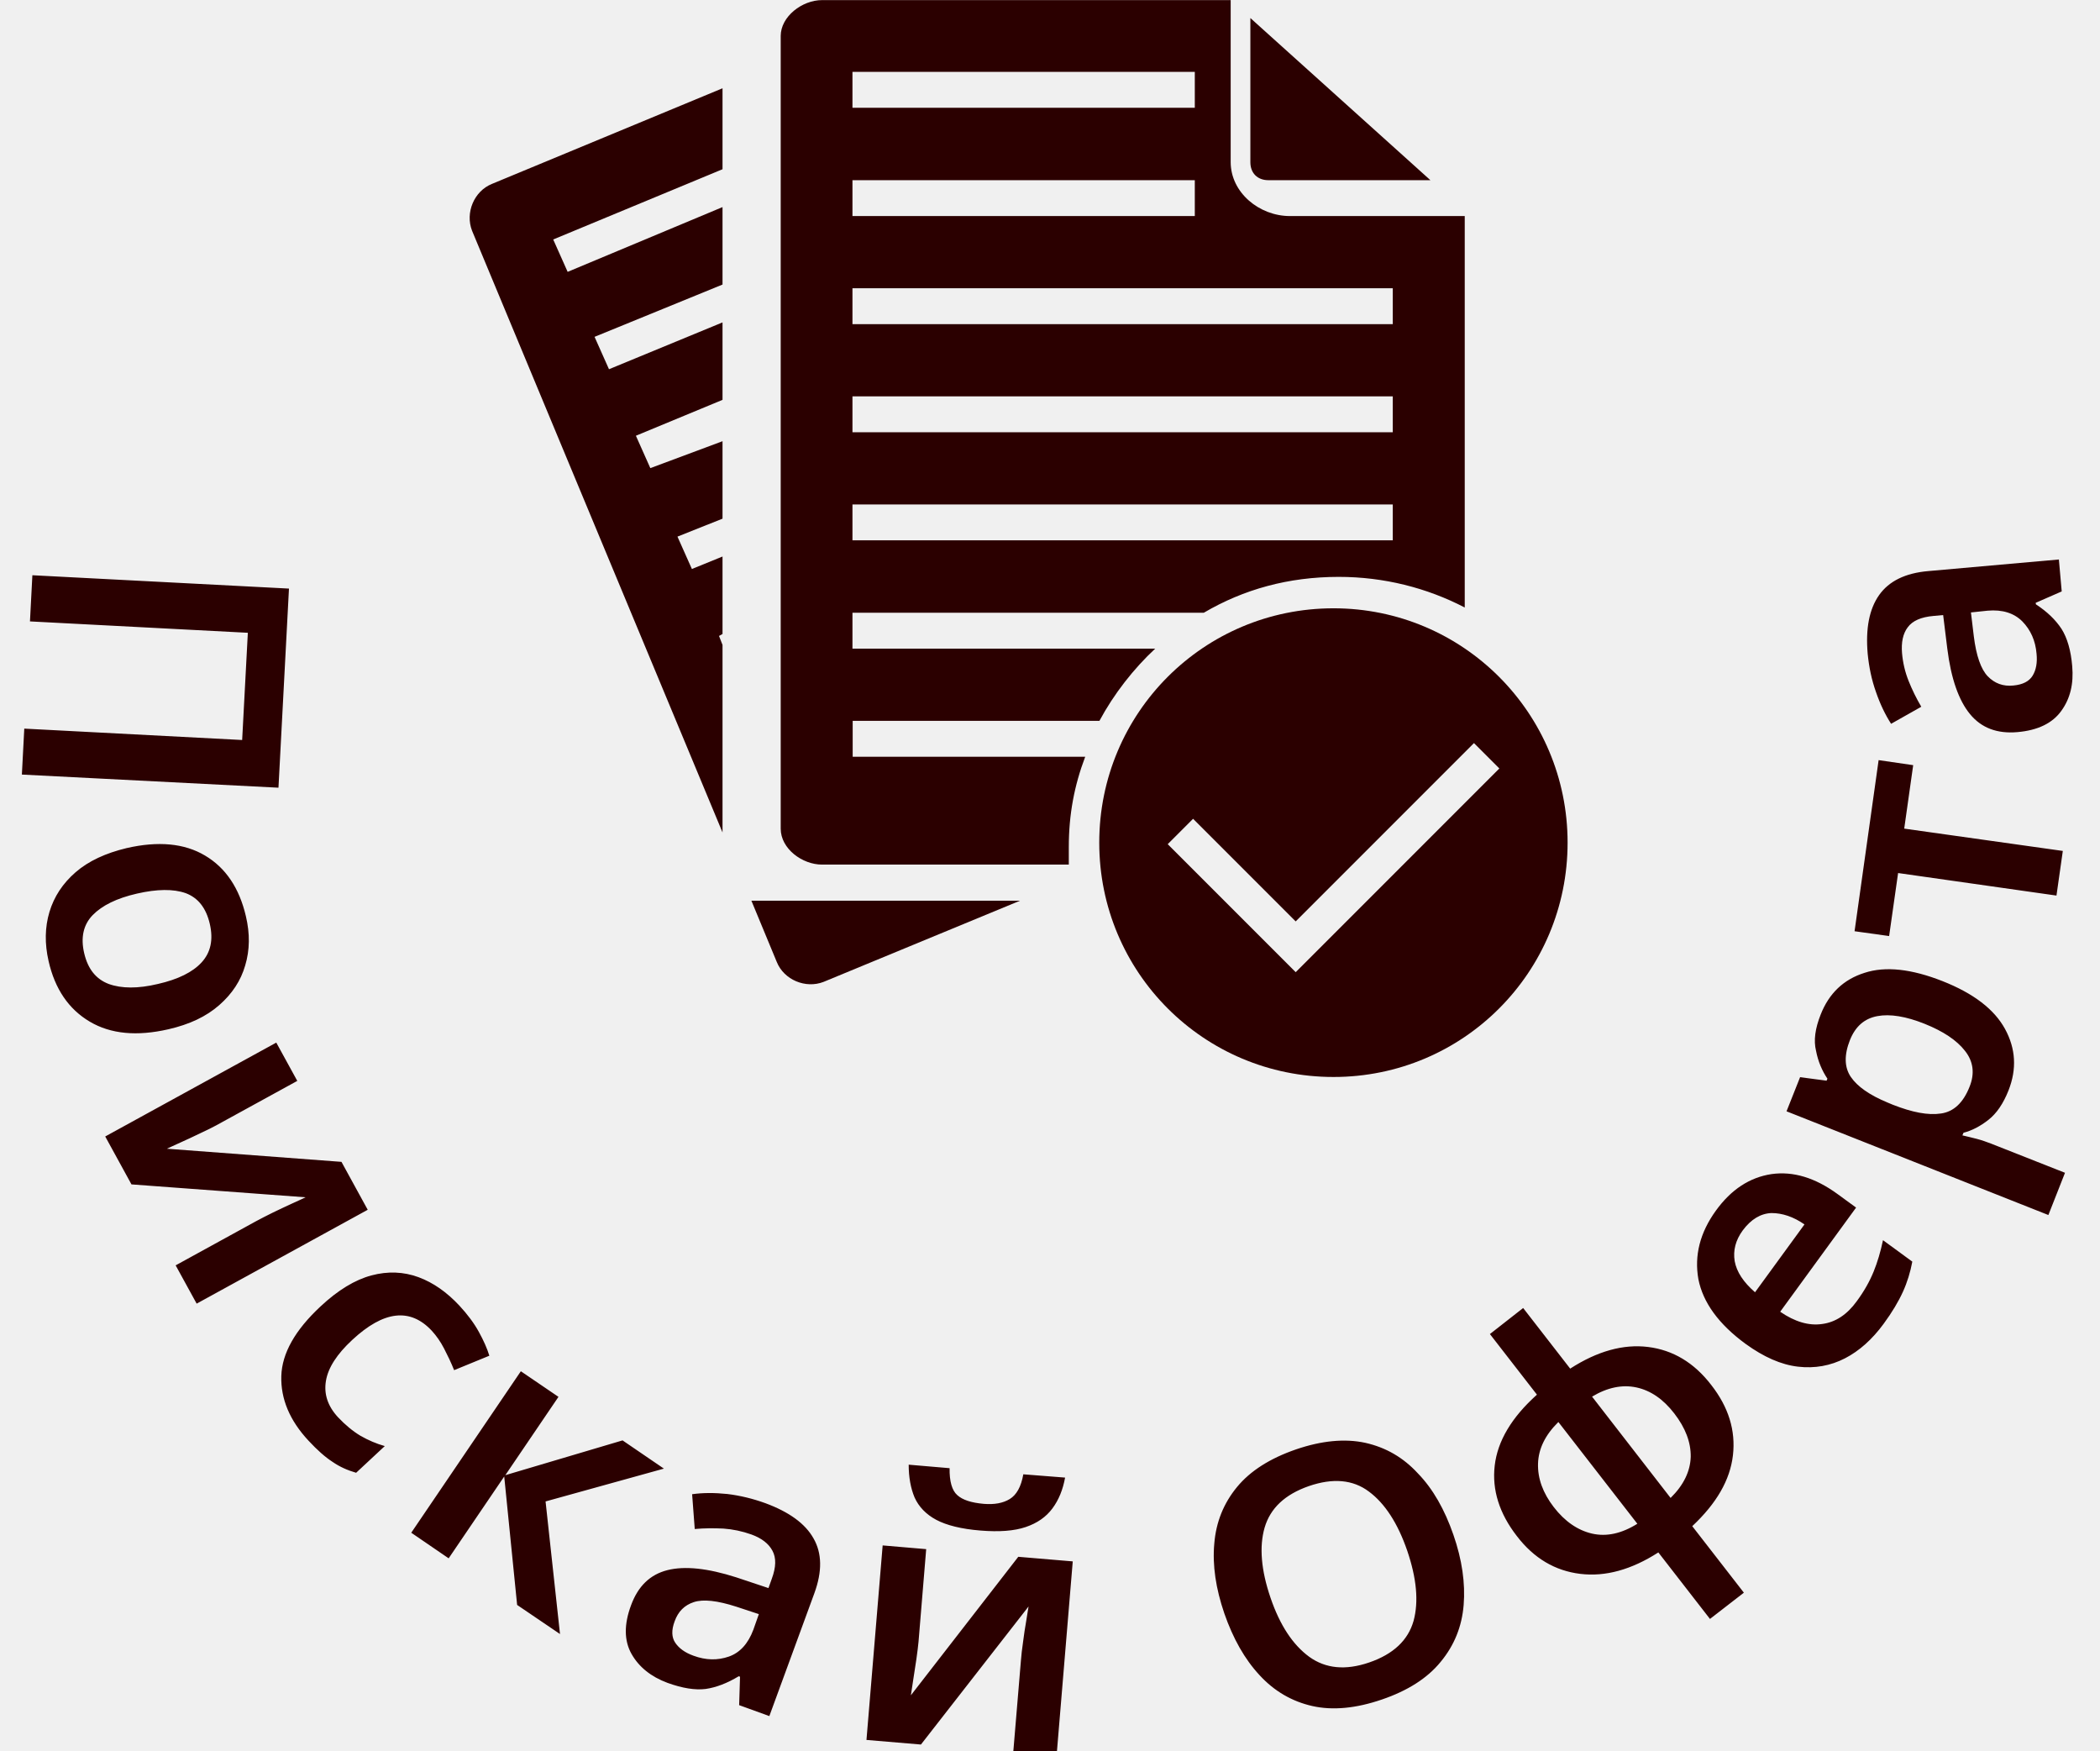
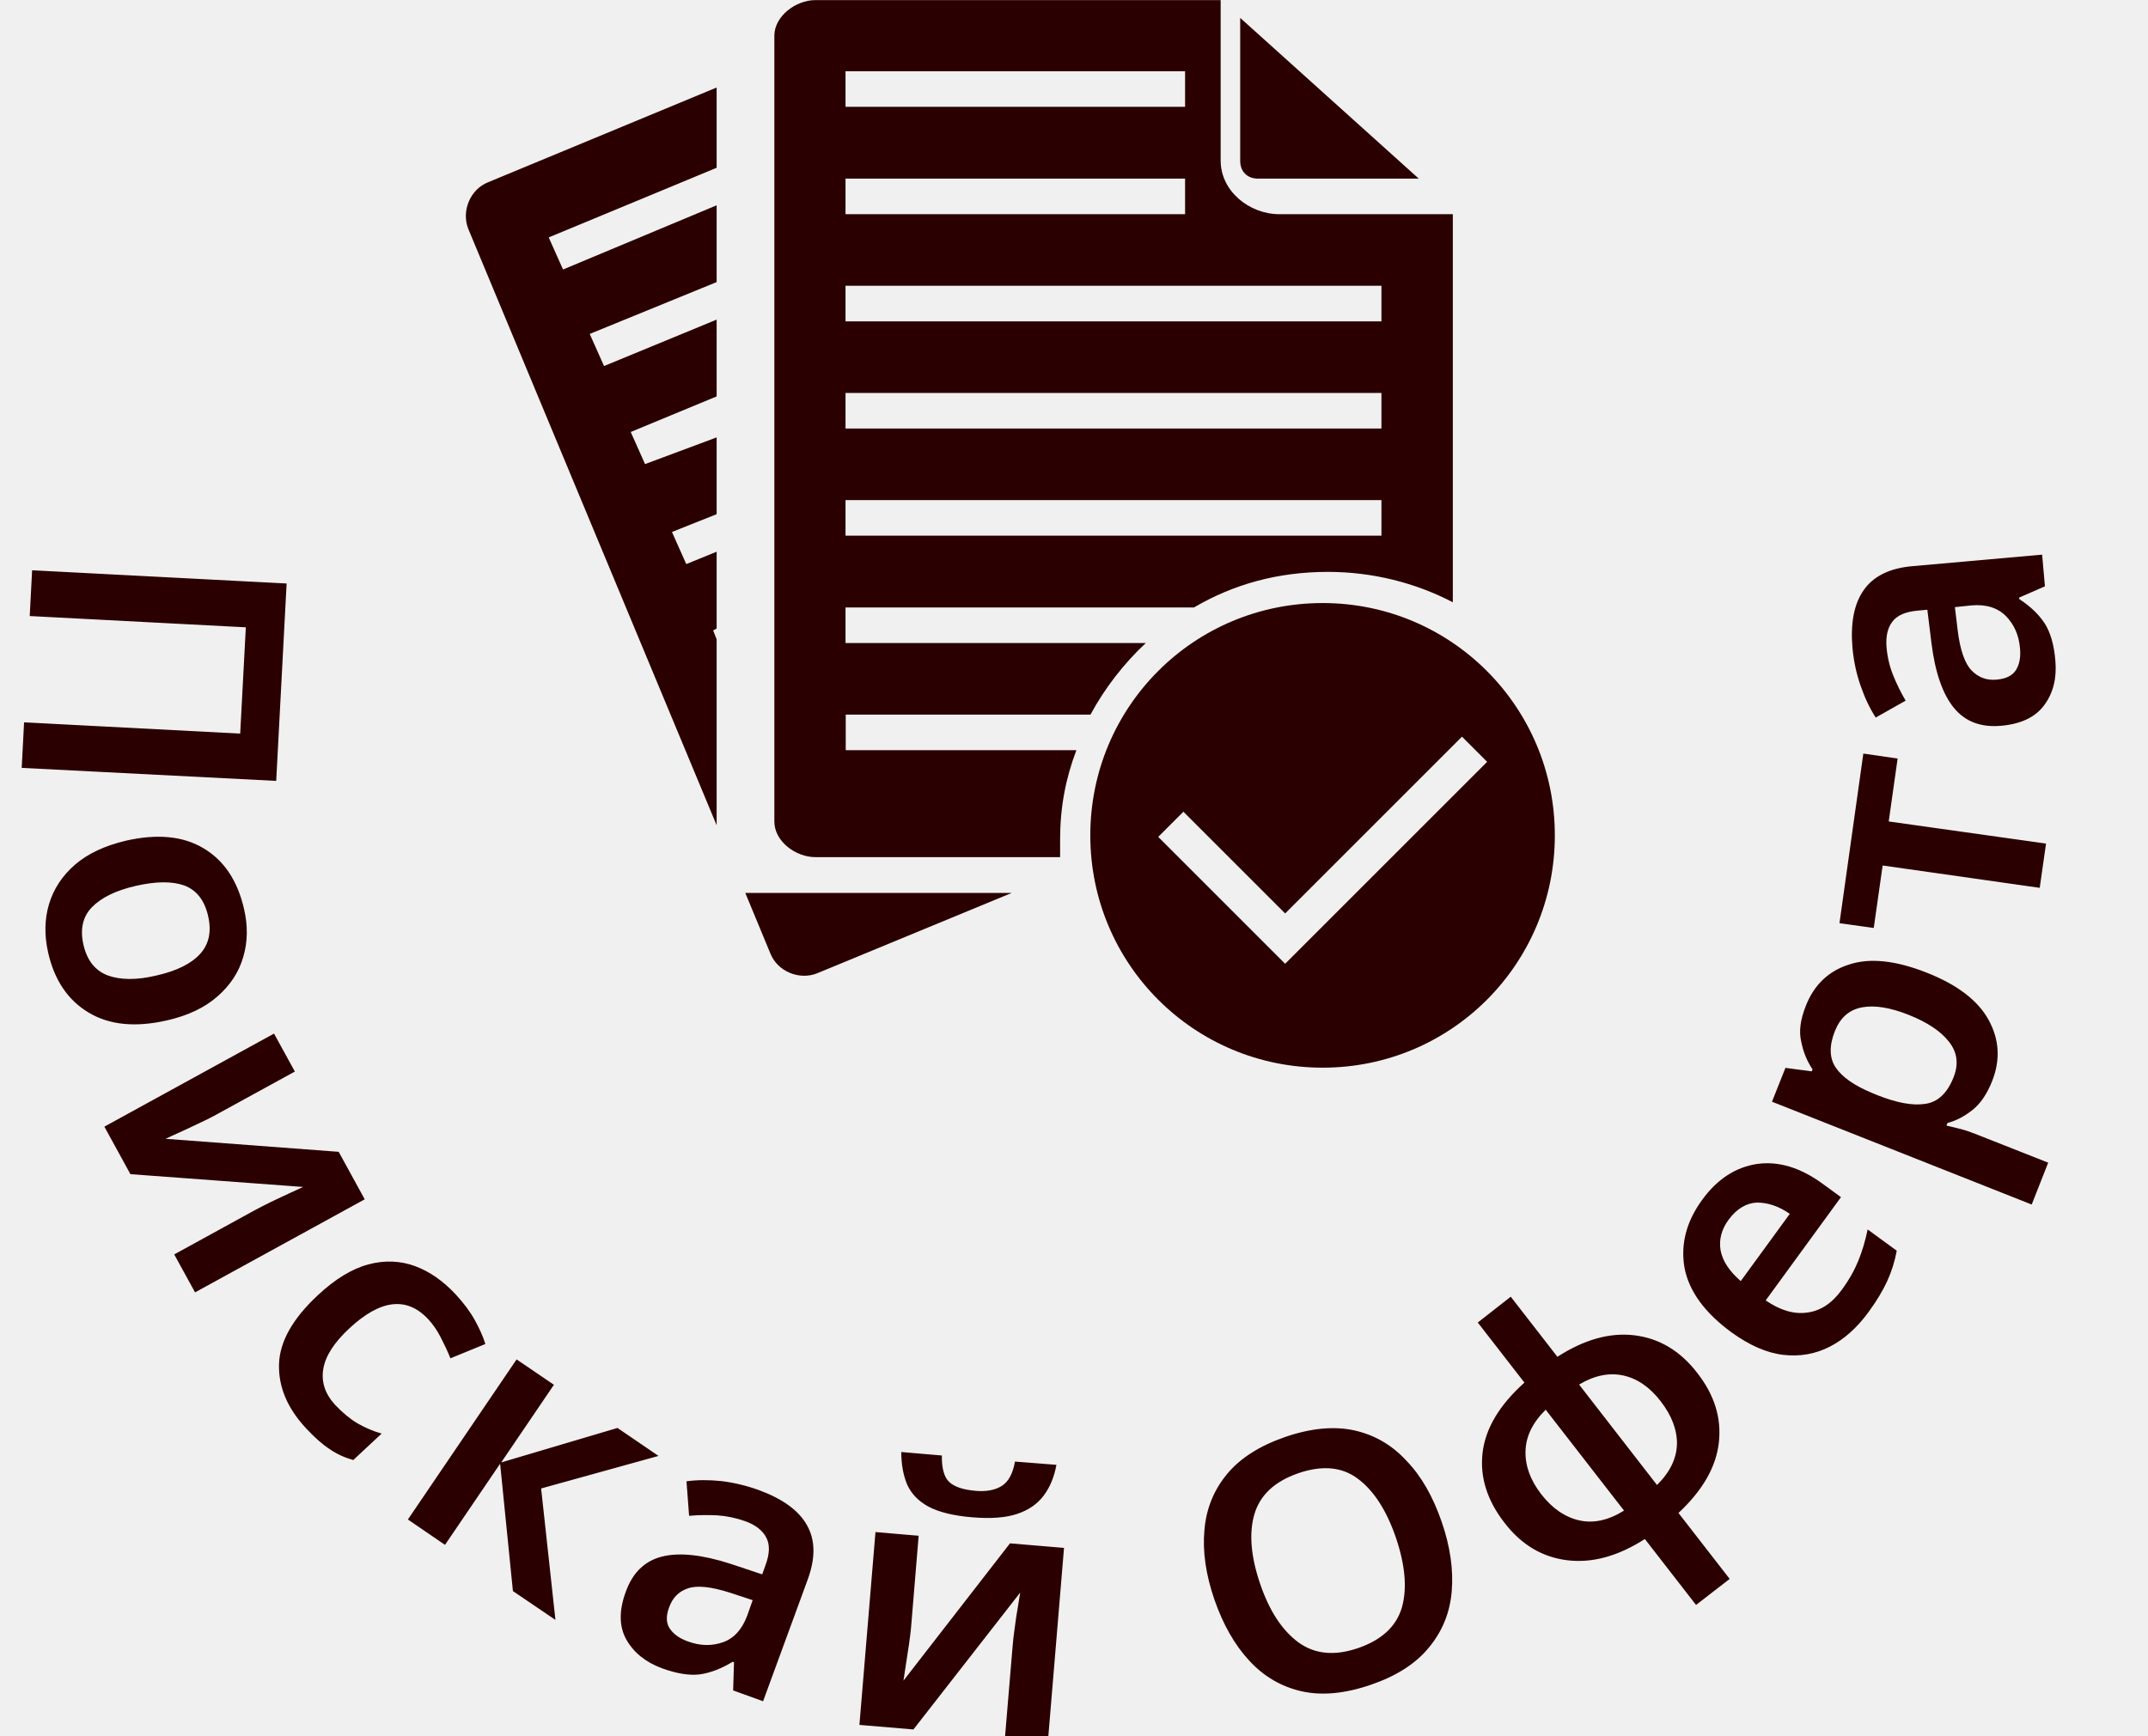
- <svg xmlns="http://www.w3.org/2000/svg" xml:space="preserve" width="960" height="800" fill="#ffffff" version="1.1" id="svg8">
-   <defs id="defs12" />
-   <path d="m 571.596,8.247 v 65.9 c 0,5 3.3,8.2 8.2,8.2 h 74.1 z m -241.3,286.5 -1.6,-4.1 1.6,-0.9 v -35.4 l -14,5.7 -6.6,-14.8 20.6,-8.2 v -35.4 l -33,12.3 -6.6,-14.8 39.6,-16.4 v -35.4 l -51.9,21.4 -6.6,-14.8 58.5,-23.9 v -35.4 l -70.8,29.6 -6.6,-14.8 77.4,-32.1 v -37 l -105.4,43.7 c -8.2,3.3 -12.3,13.2 -9.1,21.4 l 114.5,275 z m 13.2,116.9 11.6,28 c 3.3,8.2 13.2,12.3 21.4,9.1 l 89.8,-37.1 z" style="fill:#2b0000" id="path2" />
-   <path d="m 488.596,387.047 c 0,-14.8 2.5,-28 7.5,-41.2 h -106.3 v -16.4 h 112.8 c 6.6,-12.3 15.7,-23.9 25.5,-33 h -138.4 v -16.4 h 160.6 c 18.2,-10.7 38.7,-16.4 61.7,-16.4 20.6,0 40.3,5 57.6,14 v -178.9 h -79.9 c -14,0 -27.1,-10.7 -27.1,-24.7 v -74 h -186.8 c -9.1,0 -18.9,7.5 -18.9,16.4 v 362.3 c 0,9.1 9.8,16.4 18.9,16.4 h 112.8 z m -98.9,-354.2 h 156.5 v 16.4 h -156.5 z m 0,49.5 h 156.5 v 16.4 h -156.5 z m 0,49.4 h 247 v 16.4 h -247 z m 0,49.4 h 247 v 16.4 h -247 z m 0,49.4 h 247 v 16.4 h -247 z M 14.8,262.9 132.1,269 127.3,360 10,354 l 1.1,-21 99.6,5.2 2.6,-49 L 13.7,284 Z M 77,470.4 c -14.4,3.3 -26.4,2.2 -36,-3.5 -9.6,-5.7 -15.9,-14.9 -18.8,-27.7 -1.8,-7.9 -1.7,-15.4 0.4,-22.4 2.1,-7 6.1,-13.1 12,-18.2 5.9,-5.1 13.7,-8.7 23.3,-11 14.4,-3.3 26.4,-2.2 35.8,3.4 9.5,5.6 15.7,14.9 18.7,27.7 1.9,8 1.8,15.5 -0.3,22.5 -2,7 -6,13 -11.8,18.1 -6,5.3 -13.7,8.9 -23.3,11.1 z m -14.4,-62 c -9.2,2.1 -15.9,5.4 -20.2,9.8 -4.3,4.4 -5.6,10.3 -3.9,17.5 1.7,7.2 5.4,11.8 11.2,14 5.8,2.1 13.3,2.2 22.5,0 9.2,-2.1 15.9,-5.4 20,-9.9 4.1,-4.5 5.4,-10.3 3.7,-17.6 -1.7,-7.3 -5.4,-11.9 -11,-14 -5.7,-2 -13.1,-1.9 -22.3,0.2 z m 73.3,85.6 -37.2,20.4 c -1.7,0.9 -4.2,2.2 -7.3,3.6 -3.1,1.5 -6.1,2.9 -9,4.2 -2.8,1.3 -4.9,2.2 -6.1,2.8 l 79.8,6 12,21.9 -78.2,42.9 -9.6,-17.5 36.8,-20.2 c 2.2,-1.2 4.8,-2.5 7.8,-4 3,-1.4 5.8,-2.8 8.5,-4 2.7,-1.2 4.8,-2.2 6.3,-2.9 l -79.6,-5.9 -12,-21.9 78.2,-42.9 z m 5.2,164.5 c -8.7,-9.3 -12.8,-19.2 -12.5,-29.6 0.3,-10.4 6.3,-21 17.9,-31.8 8,-7.5 15.8,-12.2 23.3,-14.2 7.5,-2 14.7,-1.7 21.5,0.8 6.8,2.5 13,6.9 18.7,13 3.7,4 6.7,8 8.9,12 2.2,4 3.8,7.6 4.8,10.9 l -16.1,6.6 c -1.4,-3.5 -3,-6.8 -4.6,-9.9 -1.6,-3.1 -3.5,-5.8 -5.6,-8.1 -9.9,-10.6 -22,-9.2 -36.4,4.2 -7,6.5 -11,12.7 -12,18.7 -1,6 0.8,11.5 5.5,16.6 3.4,3.6 6.8,6.4 10.3,8.5 3.5,2 7.2,3.6 11.1,4.7 l -13.1,12.2 c -3.8,-1.1 -7.5,-2.7 -10.8,-5 -3.4,-2.2 -7,-5.4 -10.9,-9.6 z m 143.5,-0.2 18.9,12.9 -54.1,15 6.6,60.6 -19.6,-13.3 -5.9,-58.7 -25.4,37.4 -17.1,-11.7 50.1,-73.8 17.2,11.7 -24.3,35.8 z m 65.3,28.7 c 10.8,4 18.2,9.3 22,16.1 3.9,6.8 4,15.1 0.4,25 l -20.6,56.2 -13.8,-5 0.4,-13 -0.6,-0.2 c -5.3,3.2 -10.3,5.1 -15.1,5.8 -4.8,0.6 -10.6,-0.3 -17.5,-2.8 -7.5,-2.8 -13,-7.2 -16.4,-13.2 -3.4,-6 -3.5,-13.5 -0.2,-22.3 3.2,-8.7 8.7,-14 16.6,-16 7.9,-2 18.4,-0.9 31.5,3.3 l 14.7,4.9 1.5,-4.2 c 2,-5.4 2.1,-9.6 0.3,-12.9 -1.7,-3.2 -4.9,-5.7 -9.6,-7.4 -4.2,-1.5 -8.5,-2.4 -12.8,-2.7 -4.3,-0.2 -8.7,-0.2 -13.1,0.2 l -1.2,-15.9 c 4.9,-0.7 10.3,-0.7 16.1,-0.1 5.8,0.7 11.6,2.1 17.4,4.2 z m -3,50.7 -10.3,-3.4 c -8.7,-2.8 -15.1,-3.5 -19.4,-2.1 -4.3,1.4 -7.2,4.3 -8.8,8.8 -1.5,4 -1.4,7.3 0.3,9.8 1.7,2.5 4.4,4.5 8.3,5.9 5.7,2.1 11,2.2 16.2,0.4 5.1,-1.8 8.8,-5.9 11.2,-12.3 z m 76.5,-29.7 -3.5,42.3 c -0.2,2 -0.5,4.7 -1,8.1 -0.5,3.4 -1,6.7 -1.5,9.8 -0.5,3.1 -0.8,5.3 -1,6.6 l 49.1,-63.3 24.9,2.1 -7.4,88.9 -19.8,-1.7 3.5,-41.8 c 0.2,-2.5 0.5,-5.4 1,-8.7 0.4,-3.3 0.9,-6.4 1.4,-9.3 0.5,-2.9 0.8,-5.2 1.1,-6.8 l -49.2,63.1 -24.9,-2.1 7.4,-88.9 z m 63.5,-32.7 c -1,5.5 -2.9,10.2 -5.8,14.1 -2.9,3.9 -6.9,6.7 -12.2,8.5 -5.3,1.8 -12.2,2.3 -20.7,1.6 -8.7,-0.7 -15.5,-2.4 -20.2,-4.9 -4.7,-2.5 -8,-6 -9.9,-10.2 -1.8,-4.3 -2.7,-9.3 -2.7,-15 l 18.7,1.6 c -0.1,6 1.1,10.2 3.5,12.3 2.4,2.2 6.4,3.5 12.1,4 4.8,0.4 8.8,-0.3 11.9,-2.2 3.1,-1.9 5.2,-5.6 6.2,-11.3 z m 177.5,26.1 c 4,11.5 5.5,22.2 4.7,32.1 -0.8,9.9 -4.3,18.5 -10.5,26 -6.1,7.5 -15.1,13.2 -26.8,17.2 -11.9,4.1 -22.6,5.1 -31.9,3 -9.3,-2.1 -17.4,-6.8 -24.1,-14.1 -6.8,-7.3 -12.1,-16.7 -16.1,-28.2 -3.9,-11.4 -5.5,-22 -4.6,-31.9 0.8,-9.9 4.3,-18.5 10.4,-25.9 6.1,-7.4 15.1,-13.1 27,-17.2 11.7,-4 22.3,-5 31.6,-3 9.4,2.1 17.4,6.7 24.1,14 6.9,7.1 12.2,16.5 16.2,28 z m -83.6,28.8 c 4.3,12.6 10.2,21.5 17.7,27 7.5,5.4 16.6,6.3 27.4,2.6 11.1,-3.8 17.8,-10.2 20.3,-19 2.4,-8.8 1.4,-19.5 -2.9,-32.1 -4.3,-12.5 -10.2,-21.6 -17.5,-27 -7.3,-5.5 -16.5,-6.3 -27.5,-2.5 -10.9,3.8 -17.6,10.1 -20.2,19 -2.5,8.7 -1.6,19.4 2.7,32 z m 115.5,-132.4 21.5,27.7 c 12.4,-8 24.3,-11.3 35.6,-9.9 11.3,1.4 21,7.1 28.9,17.4 7.9,10.1 11.2,20.8 9.9,32.1 -1.3,11.3 -7.5,22 -18.6,32.4 l 23.6,30.4 -15.5,12 -23.6,-30.4 c -12.3,7.9 -24.2,11.2 -35.7,9.8 -11.5,-1.4 -21.2,-7.1 -29,-17.3 -8,-10.3 -11.4,-21.1 -10.1,-32.2 1.3,-11.2 7.7,-22 19.3,-32.4 l -21.5,-27.7 z m 16.1,52.1 c -6,5.9 -9.1,12.2 -9.3,19 -0.2,6.8 2.2,13.4 7.2,19.9 5.1,6.6 11,10.6 17.5,12.1 6.6,1.5 13.5,0 20.7,-4.5 z m 15.4,-11.6 35.9,46.3 c 6,-5.9 9,-12.2 9.2,-18.8 0.1,-6.6 -2.4,-13.2 -7.5,-19.8 -5,-6.5 -10.8,-10.5 -17.3,-11.9 -6.5,-1.4 -13.3,0 -20.3,4.2 z m 56.6,-85 c 7,-9.7 15.5,-15.2 25.4,-16.7 9.9,-1.4 19.9,1.6 30.2,9.1 l 8.5,6.2 -34.7,47.6 c 6.7,4.6 13.1,6.5 19.2,5.6 6.1,-0.8 11.4,-4.3 15.8,-10.4 3.4,-4.6 5.9,-9.1 7.7,-13.5 1.8,-4.4 3.2,-9.2 4.3,-14.4 l 13.4,9.8 c -0.9,4.8 -2.3,9.4 -4.3,13.8 -2,4.4 -4.9,9.3 -8.8,14.6 -5.2,7.1 -11.1,12.4 -17.7,15.8 -6.6,3.4 -13.8,4.7 -21.5,3.8 -7.7,-0.9 -15.6,-4.4 -23.9,-10.4 -12.3,-9 -19.5,-18.9 -21.6,-29.6 -1.9,-10.8 0.7,-21.2 8,-31.3 z m 12.3,9 c -3.3,4.5 -4.5,9.2 -3.7,14.1 0.9,4.9 4,9.6 9.3,14.2 l 22.6,-31 c -5,-3.5 -10.1,-5.2 -15.1,-5.2 -4.9,0.2 -9.3,2.8 -13.1,7.9 z m 35.6,-98.6 c 3.8,-9.7 10.5,-16.1 20.1,-19.1 9.5,-3.1 21.4,-1.8 35.6,3.8 14.2,5.6 23.7,12.9 28.6,21.9 4.9,9 5.4,18.3 1.6,28 -2.4,6.1 -5.5,10.6 -9.2,13.5 -3.7,2.9 -7.5,4.9 -11.4,5.9 l -0.5,1.2 c 2.1,0.5 4.3,1 6.6,1.6 2.3,0.6 4.5,1.4 6.6,2.2 l 33.7,13.3 -7.6,19.3 -119.7,-47.4 6.2,-15.6 12.1,1.6 0.4,-0.9 c -2.5,-3.7 -4.3,-8 -5.2,-12.7 -1.2,-4.8 -0.4,-10.3 2.1,-16.6 z m 13.4,11.6 c -2.7,6.8 -2.6,12.5 0.4,16.9 3,4.4 8.6,8.3 16.8,11.7 l 2.4,1 c 8.9,3.5 16.2,4.9 22,4 5.8,-0.8 10.2,-4.9 13.1,-12.3 2.4,-6 1.7,-11.5 -2.1,-16.3 -3.8,-4.9 -10,-9 -18.5,-12.4 -8.5,-3.4 -15.8,-4.6 -21.6,-3.5 -5.9,1.1 -10,4.7 -12.5,10.9 z m 28.9,-125.6 -4.1,29 72.5,10.2 -2.9,20.4 -72.4,-10.3 -4.1,28.8 -15.8,-2.2 11,-78.2 z m -20.8,-50.9 c -1,-11.5 0.7,-20.4 5.2,-26.8 4.5,-6.4 12,-10.1 22.5,-11 l 59.7,-5.3 1.3,14.6 -11.9,5.2 0.1,0.7 c 5.2,3.4 9,7.1 11.7,11.2 2.6,4.1 4.3,9.8 4.9,17.1 0.7,8 -0.9,14.8 -5,20.4 -4,5.6 -10.7,8.9 -20.1,9.7 -9.2,0.8 -16.4,-1.9 -21.6,-8.2 -5.2,-6.3 -8.7,-16.3 -10.4,-29.9 l -1.9,-15.4 -4.4,0.4 c -5.7,0.5 -9.6,2.2 -11.8,5.2 -2.2,2.9 -3,6.9 -2.6,11.8 0.4,4.5 1.4,8.7 3,12.7 1.6,4 3.5,7.9 5.8,11.8 l -13.8,7.8 c -2.7,-4.2 -5,-9 -6.9,-14.5 -2,-5.6 -3.2,-11.4 -3.8,-17.5 z m 47.2,-18.9 1.3,10.8 c 1.1,9 3.3,15.2 6.4,18.4 3.1,3.2 7,4.7 11.7,4.2 4.3,-0.4 7.2,-1.9 8.8,-4.5 1.6,-2.6 2.2,-6 1.8,-10 -0.5,-6 -2.7,-10.9 -6.5,-14.8 -3.8,-3.8 -9.1,-5.5 -15.9,-4.9 z" style="fill:#2b0000" id="path4" />
-   <path d="m 609.615,278.01 c -59.3,0 -107.1,47.8 -107.1,107.1 0,59.3 47.8,107.1 107.1,107.1 59.3,0 107,-47.9 107,-107.1 0,-59.2 -47.8,-107.1 -107,-107.1 z m -17.3,166.3 -58.5,-58.5 11.6,-11.6 46.9,46.9 81.5,-81.5 11.6,11.6 z" style="fill:#2b0000" id="path6" />
+ <svg xmlns="http://www.w3.org/2000/svg" xml:space="preserve" width="990" height="800" fill="#fff">
+   <path d="M571.596 8.247v65.9c0 5 3.3 8.2 8.2 8.2h74.1zm-241.3 286.5-1.6-4.1 1.6-.9v-35.4l-14 5.7-6.6-14.8 20.6-8.2v-35.4l-33 12.3-6.6-14.8 39.6-16.4v-35.4l-51.9 21.4-6.6-14.8 58.5-23.9v-35.4l-70.8 29.6-6.6-14.8 77.4-32.1v-37l-105.4 43.7c-8.2 3.3-12.3 13.2-9.1 21.4l114.5 275zm13.2 116.9 11.6 28c3.3 8.2 13.2 12.3 21.4 9.1l89.8-37.1z" style="fill:#2b0000" />
+   <path d="M488.596 387.047c0-14.8 2.5-28 7.5-41.2h-106.3v-16.4h112.8c6.6-12.3 15.7-23.9 25.5-33h-138.4v-16.4h160.6c18.2-10.7 38.7-16.4 61.7-16.4 20.6 0 40.3 5 57.6 14v-178.9h-79.9c-14 0-27.1-10.7-27.1-24.7v-74h-186.8c-9.1 0-18.9 7.5-18.9 16.4v362.3c0 9.1 9.8 16.4 18.9 16.4h112.8zm-98.9-354.2h156.5v16.4h-156.5zm0 49.5h156.5v16.4h-156.5zm0 49.4h247v16.4h-247zm0 49.4h247v16.4h-247zm0 49.4h247v16.4h-247zM14.8 262.9l117.3 6.1-4.8 91L10 354l1.1-21 99.6 5.2 2.6-49-99.6-5.2ZM77 470.4c-14.4 3.3-26.4 2.2-36-3.5-9.6-5.7-15.9-14.9-18.8-27.7-1.8-7.9-1.7-15.4.4-22.4 2.1-7 6.1-13.1 12-18.2s13.7-8.7 23.3-11c14.4-3.3 26.4-2.2 35.8 3.4 9.5 5.6 15.7 14.9 18.7 27.7 1.9 8 1.8 15.5-.3 22.5-2 7-6 13-11.8 18.1-6 5.3-13.7 8.9-23.3 11.1zm-14.4-62c-9.2 2.1-15.9 5.4-20.2 9.8-4.3 4.4-5.6 10.3-3.9 17.5 1.7 7.2 5.4 11.8 11.2 14 5.8 2.1 13.3 2.2 22.5 0 9.2-2.1 15.9-5.4 20-9.9s5.4-10.3 3.7-17.6c-1.7-7.3-5.4-11.9-11-14-5.7-2-13.1-1.9-22.3.2zm73.3 85.6-37.2 20.4c-1.7.9-4.2 2.2-7.3 3.6-3.1 1.5-6.1 2.9-9 4.2-2.8 1.3-4.9 2.2-6.1 2.8l79.8 6 12 21.9-78.2 42.9-9.6-17.5 36.8-20.2c2.2-1.2 4.8-2.5 7.8-4 3-1.4 5.8-2.8 8.5-4 2.7-1.2 4.8-2.2 6.3-2.9l-79.6-5.9-12-21.9 78.2-42.9zm5.2 164.5c-8.7-9.3-12.8-19.2-12.5-29.6.3-10.4 6.3-21 17.9-31.8 8-7.5 15.8-12.2 23.3-14.2s14.7-1.7 21.5.8c6.8 2.5 13 6.9 18.7 13 3.7 4 6.7 8 8.9 12s3.8 7.6 4.8 10.9l-16.1 6.6c-1.4-3.5-3-6.8-4.6-9.9-1.6-3.1-3.5-5.8-5.6-8.1-9.9-10.6-22-9.2-36.4 4.2-7 6.5-11 12.7-12 18.7s.8 11.5 5.5 16.6c3.4 3.6 6.8 6.4 10.3 8.5 3.5 2 7.2 3.6 11.1 4.7l-13.1 12.2c-3.8-1.1-7.5-2.7-10.8-5-3.4-2.2-7-5.4-10.9-9.6zm143.5-.2 18.9 12.9-54.1 15 6.6 60.6-19.6-13.3-5.9-58.7-25.4 37.4-17.1-11.7 50.1-73.8 17.2 11.7-24.3 35.8zm65.3 28.7c10.8 4 18.2 9.3 22 16.1 3.9 6.8 4 15.1.4 25l-20.6 56.2-13.8-5 .4-13-.6-.2c-5.3 3.2-10.3 5.1-15.1 5.8-4.8.6-10.6-.3-17.5-2.8-7.5-2.8-13-7.2-16.4-13.2-3.4-6-3.5-13.5-.2-22.3 3.2-8.7 8.7-14 16.6-16 7.9-2 18.4-.9 31.5 3.3l14.7 4.9 1.5-4.2c2-5.4 2.1-9.6.3-12.9-1.7-3.2-4.9-5.7-9.6-7.4-4.2-1.5-8.5-2.4-12.8-2.7-4.3-.2-8.7-.2-13.1.2l-1.2-15.9c4.9-.7 10.3-.7 16.1-.1 5.8.7 11.6 2.1 17.4 4.2zm-3 50.7-10.3-3.4c-8.7-2.8-15.1-3.5-19.4-2.1-4.3 1.4-7.2 4.3-8.8 8.8-1.5 4-1.4 7.3.3 9.8 1.7 2.5 4.4 4.5 8.3 5.9 5.7 2.1 11 2.2 16.2.4 5.1-1.8 8.8-5.9 11.2-12.3zm76.5-29.7-3.5 42.3c-.2 2-.5 4.7-1 8.1-.5 3.4-1 6.7-1.5 9.8-.5 3.1-.8 5.3-1 6.6l49.1-63.3 24.9 2.1-7.4 88.9-19.8-1.7 3.5-41.8c.2-2.5.5-5.4 1-8.7.4-3.3.9-6.4 1.4-9.3.5-2.9.8-5.2 1.1-6.8L421 797.3l-24.9-2.1 7.4-88.9zm63.5-32.7c-1 5.5-2.9 10.2-5.8 14.1-2.9 3.9-6.9 6.7-12.2 8.5-5.3 1.8-12.2 2.3-20.7 1.6-8.7-.7-15.5-2.4-20.2-4.9-4.7-2.5-8-6-9.9-10.2-1.8-4.3-2.7-9.3-2.7-15l18.7 1.6c-.1 6 1.1 10.2 3.5 12.3 2.4 2.2 6.4 3.5 12.1 4 4.8.4 8.8-.3 11.9-2.2 3.1-1.9 5.2-5.6 6.2-11.3zm177.5 26.1c4 11.5 5.5 22.2 4.7 32.1-.8 9.9-4.3 18.5-10.5 26-6.1 7.5-15.1 13.2-26.8 17.2-11.9 4.1-22.6 5.1-31.9 3-9.3-2.1-17.4-6.8-24.1-14.1-6.8-7.3-12.1-16.7-16.1-28.2-3.9-11.4-5.5-22-4.6-31.9.8-9.9 4.3-18.5 10.4-25.9 6.1-7.4 15.1-13.1 27-17.2 11.7-4 22.3-5 31.6-3 9.4 2.1 17.4 6.7 24.1 14 6.9 7.1 12.2 16.5 16.2 28zm-83.6 28.8c4.3 12.6 10.2 21.5 17.7 27 7.5 5.4 16.6 6.3 27.4 2.6 11.1-3.8 17.8-10.2 20.3-19 2.4-8.8 1.4-19.5-2.9-32.1-4.3-12.5-10.2-21.6-17.5-27-7.3-5.5-16.5-6.3-27.5-2.5-10.9 3.8-17.6 10.1-20.2 19-2.5 8.7-1.6 19.4 2.7 32zm115.5-132.4 21.5 27.7c12.4-8 24.3-11.3 35.6-9.9 11.3 1.4 21 7.1 28.9 17.4 7.9 10.1 11.2 20.8 9.9 32.1-1.3 11.3-7.5 22-18.6 32.4l23.6 30.4-15.5 12-23.6-30.4c-12.3 7.9-24.2 11.2-35.7 9.8-11.5-1.4-21.2-7.1-29-17.3-8-10.3-11.4-21.1-10.1-32.2 1.3-11.2 7.7-22 19.3-32.4l-21.5-27.7zm16.1 52.1c-6 5.9-9.1 12.2-9.3 19-.2 6.8 2.2 13.4 7.2 19.9 5.1 6.6 11 10.6 17.5 12.1 6.6 1.5 13.5 0 20.7-4.5zm15.4-11.6 35.9 46.3c6-5.9 9-12.2 9.2-18.8.1-6.6-2.4-13.2-7.5-19.8-5-6.5-10.8-10.5-17.3-11.9-6.5-1.4-13.3 0-20.3 4.2zm56.6-85c7-9.7 15.5-15.2 25.4-16.7 9.9-1.4 19.9 1.6 30.2 9.1l8.5 6.2-34.7 47.6c6.7 4.6 13.1 6.5 19.2 5.6 6.1-.8 11.4-4.3 15.8-10.4 3.4-4.6 5.9-9.1 7.7-13.5 1.8-4.4 3.2-9.2 4.3-14.4l13.4 9.8c-.9 4.8-2.3 9.4-4.3 13.8s-4.9 9.3-8.8 14.6c-5.2 7.1-11.1 12.4-17.7 15.8-6.6 3.4-13.8 4.7-21.5 3.8-7.7-.9-15.6-4.4-23.9-10.4-12.3-9-19.5-18.9-21.6-29.6-1.9-10.8.7-21.2 8-31.3zm12.3 9c-3.3 4.5-4.5 9.2-3.7 14.1.9 4.9 4 9.6 9.3 14.2l22.6-31c-5-3.5-10.1-5.2-15.1-5.2-4.9.2-9.3 2.8-13.1 7.9zm35.6-98.6c3.8-9.7 10.5-16.1 20.1-19.1 9.5-3.1 21.4-1.8 35.6 3.8 14.2 5.6 23.7 12.9 28.6 21.9 4.9 9 5.4 18.3 1.6 28-2.4 6.1-5.5 10.6-9.2 13.5-3.7 2.9-7.5 4.9-11.4 5.9l-.5 1.2c2.1.5 4.3 1 6.6 1.6 2.3.6 4.5 1.4 6.6 2.2L944 536l-7.6 19.3-119.7-47.4 6.2-15.6 12.1 1.6.4-.9c-2.5-3.7-4.3-8-5.2-12.7-1.2-4.8-.4-10.3 2.1-16.6zm13.4 11.6c-2.7 6.8-2.6 12.5.4 16.9 3 4.4 8.6 8.3 16.8 11.7l2.4 1c8.9 3.5 16.2 4.9 22 4 5.8-.8 10.2-4.9 13.1-12.3 2.4-6 1.7-11.5-2.1-16.3-3.8-4.9-10-9-18.5-12.4-8.5-3.4-15.8-4.6-21.6-3.5-5.9 1.1-10 4.7-12.5 10.9zm28.9-125.6-4.1 29 72.5 10.2-2.9 20.4-72.4-10.3-4.1 28.8-15.8-2.2 11-78.2zm-20.8-50.9c-1-11.5.7-20.4 5.2-26.8 4.5-6.4 12-10.1 22.5-11l59.7-5.3 1.3 14.6-11.9 5.2.1.7c5.2 3.4 9 7.1 11.7 11.2 2.6 4.1 4.3 9.8 4.9 17.1.7 8-.9 14.8-5 20.4-4 5.6-10.7 8.9-20.1 9.7-9.2.8-16.4-1.9-21.6-8.2-5.2-6.3-8.7-16.3-10.4-29.9l-1.9-15.4-4.4.4c-5.7.5-9.6 2.2-11.8 5.2-2.2 2.9-3 6.9-2.6 11.8.4 4.5 1.4 8.7 3 12.7s3.5 7.9 5.8 11.8l-13.8 7.8c-2.7-4.2-5-9-6.9-14.5-2-5.6-3.2-11.4-3.8-17.5zm47.2-18.9 1.3 10.8c1.1 9 3.3 15.2 6.4 18.4 3.1 3.2 7 4.7 11.7 4.2 4.3-.4 7.2-1.9 8.8-4.5 1.6-2.6 2.2-6 1.8-10-.5-6-2.7-10.9-6.5-14.8-3.8-3.8-9.1-5.5-15.9-4.9z" style="fill:#2b0000" />
+   <path d="M609.615 278.01c-59.3 0-107.1 47.8-107.1 107.1s47.8 107.1 107.1 107.1 107-47.9 107-107.1c0-59.2-47.8-107.1-107-107.1zm-17.3 166.3-58.5-58.5 11.6-11.6 46.9 46.9 81.5-81.5 11.6 11.6z" style="fill:#2b0000" />
</svg>
